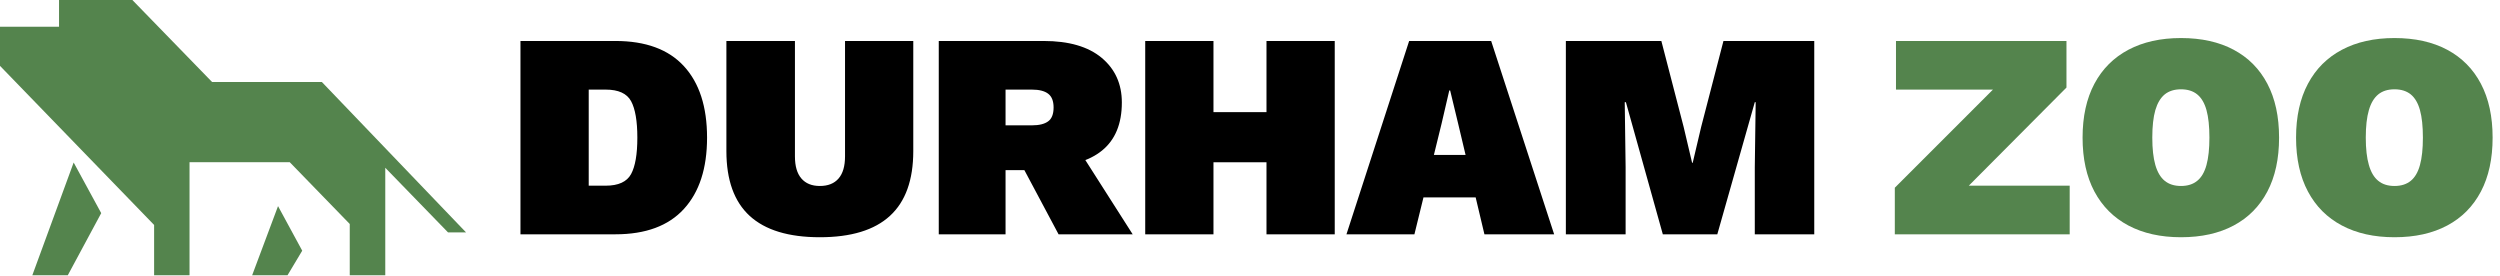
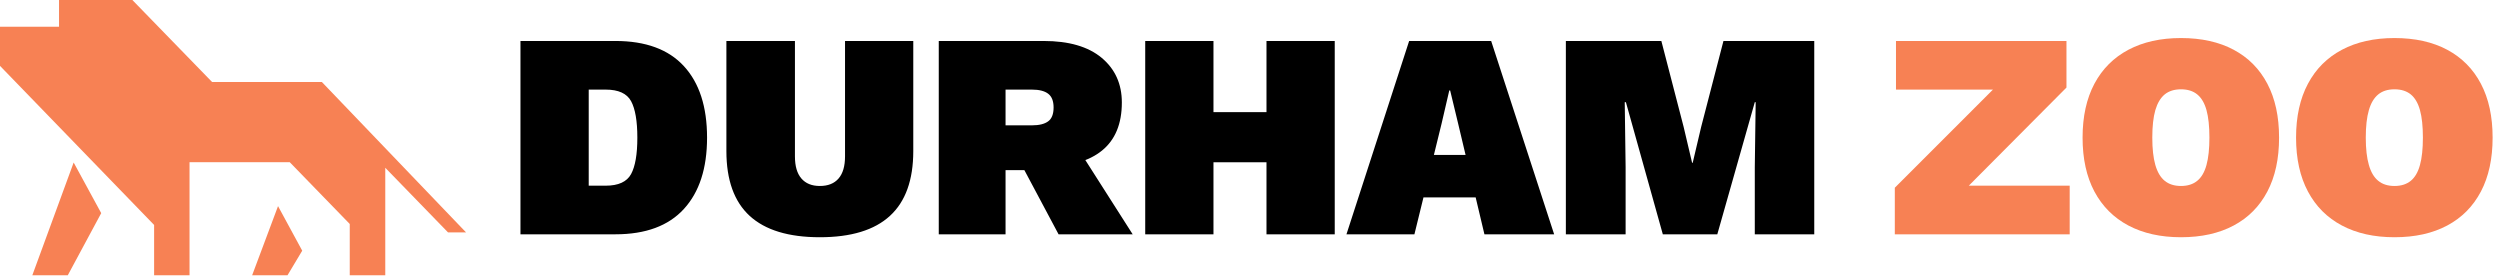
<svg xmlns="http://www.w3.org/2000/svg" viewBox="0 0 395.52 43.552" height="43.552" width="395.52">
  <g>
    <svg viewBox="0 0 497.655 54.798" height="43.552" width="395.52">
      <g transform="matrix(1,0,0,1,102.135,7.573365)">
        <svg viewBox="0 0 395.52 39.651" height="39.651" width="395.52">
          <g id="textblocktransform">
            <svg viewBox="0 0 395.52 39.651" height="39.651" width="395.52" id="textblock">
              <g>
                <svg viewBox="0 0 395.52 39.651" height="39.651" width="395.52">
                  <g transform="matrix(1,0,0,1,0,0)">
                    <svg width="395.52" viewBox="2.5 -33.5 336.63 34" height="39.651" data-palette-color="#4b625f">
                      <g class="wordmark-text-0" data-fill-palette-color="primary" id="text-0">
                        <path d="M2.5-33L18.7-33Q26.45-33 30.4-28.7 34.35-24.4 34.35-16.5L34.35-16.5Q34.35-8.65 30.4-4.33 26.45 0 18.7 0L18.7 0 2.5 0 2.5-33ZM14.15-8.3L17.05-8.3Q20.3-8.3 21.38-10.28 22.45-12.25 22.45-16.5L22.45-16.5Q22.45-20.75 21.38-22.73 20.3-24.7 17.05-24.7L17.05-24.7 14.15-24.7 14.15-8.3ZM57.9-33L69.55-33 69.55-14.2Q69.55-6.8 65.57-3.15 61.6 0.5 53.6 0.5L53.6 0.5Q45.6 0.5 41.62-3.15 37.65-6.8 37.65-14.2L37.65-14.2 37.65-33 49.35-33 49.35-13.3Q49.35-10.8 50.45-9.53 51.55-8.25 53.6-8.25L53.6-8.25Q55.7-8.25 56.8-9.53 57.9-10.8 57.9-13.3L57.9-13.3 57.9-33ZM73.9-33L91.8-33Q98.25-33 101.7-30.13 105.15-27.25 105.15-22.5L105.15-22.5Q105.15-17.05 101.77-14.3 98.4-11.55 91.95-11.55L91.95-11.55 90.8-10.95 85.3-10.95 85.3 0 73.9 0 73.9-33ZM85.3-18.6L89.8-18.6Q91.65-18.6 92.57-19.28 93.5-19.95 93.5-21.65L93.5-21.65Q93.5-23.3 92.57-24 91.65-24.7 89.8-24.7L89.8-24.7 85.3-24.7 85.3-18.6ZM86.65-14.45L96.7-16.15 107 0 94.35 0 86.65-14.45ZM129.84-33L141.49-33 141.49 0 129.84 0 129.84-33ZM109.14-33L120.79-33 120.79 0 109.14 0 109.14-33ZM114.74-20.85L136.29-20.85 136.29-12.3 114.74-12.3 114.74-20.85ZM155.09 0L143.49 0 154.19-33 168.19-33 178.94 0 167.04 0 162.54-18.95 161.19-24.55 161.04-24.55 159.74-18.95 155.09 0ZM170.69-6.3L151.84-6.3 151.84-13.55 170.69-13.55 170.69-6.3ZM207.84-33L223.34-33 223.34 0 213.19 0 213.19-11.45 213.34-22.55 213.19-22.55 206.79 0 197.49 0 191.19-22.55 190.99-22.55 191.14-11.45 191.14 0 180.94 0 180.94-33 197.24-33 201.04-18.35 202.49-12.2 202.59-12.2 204.04-18.35 207.84-33Z" fill="#000" data-fill-palette-color="primary" />
-                         <path d="M266.39-25.05L245.89-4.45 243.84-8.3 266.94-8.3 266.94 0 237.09 0 237.09-7.95 257.69-28.55 259.69-24.7 237.29-24.7 237.29-33 266.39-33 266.39-25.05ZM285.94-33.5L285.94-33.5Q291.18-33.5 294.93-31.5 298.68-29.5 300.68-25.7 302.68-21.9 302.68-16.5L302.68-16.5Q302.68-11.1 300.68-7.3 298.68-3.5 294.93-1.5 291.18 0.5 285.94 0.5L285.94 0.5Q280.74 0.5 276.96-1.5 273.19-3.5 271.16-7.3 269.14-11.1 269.14-16.5L269.14-16.5Q269.14-21.9 271.16-25.7 273.19-29.5 276.96-31.5 280.74-33.5 285.94-33.5ZM285.94-24.75L285.94-24.75Q284.24-24.75 283.16-23.88 282.09-23 281.56-21.2 281.04-19.4 281.04-16.5L281.04-16.5Q281.04-13.65 281.56-11.83 282.09-10 283.16-9.13 284.24-8.25 285.94-8.25L285.94-8.25Q287.64-8.25 288.71-9.13 289.79-10 290.29-11.83 290.79-13.65 290.79-16.5L290.79-16.5Q290.79-19.4 290.29-21.2 289.79-23 288.71-23.88 287.64-24.75 285.94-24.75ZM322.38-33.5L322.38-33.5Q327.63-33.5 331.38-31.5 335.13-29.5 337.13-25.7 339.13-21.9 339.13-16.5L339.13-16.5Q339.13-11.1 337.13-7.3 335.13-3.5 331.38-1.5 327.63 0.5 322.38 0.5L322.38 0.5Q317.18 0.5 313.41-1.5 309.63-3.5 307.61-7.3 305.58-11.1 305.58-16.5L305.58-16.5Q305.58-21.9 307.61-25.7 309.63-29.5 313.41-31.5 317.18-33.5 322.38-33.5ZM322.38-24.75L322.38-24.75Q320.68-24.75 319.61-23.88 318.53-23 318.01-21.2 317.48-19.4 317.48-16.5L317.48-16.5Q317.48-13.65 318.01-11.83 318.53-10 319.61-9.13 320.68-8.25 322.38-8.25L322.38-8.25Q324.08-8.25 325.16-9.13 326.23-10 326.73-11.83 327.23-13.65 327.23-16.5L327.23-16.5Q327.23-19.4 326.73-21.2 326.23-23 325.16-23.88 324.08-24.75 322.38-24.75Z" fill="#54844d" data-fill-palette-color="secondary" />
+                         <path d="M266.39-25.05L245.89-4.45 243.84-8.3 266.94-8.3 266.94 0 237.09 0 237.09-7.95 257.69-28.55 259.69-24.7 237.29-24.7 237.29-33 266.39-33 266.39-25.05ZM285.94-33.5L285.94-33.5Q291.18-33.5 294.93-31.5 298.68-29.5 300.68-25.7 302.68-21.9 302.68-16.5L302.68-16.5Q302.68-11.1 300.68-7.3 298.68-3.5 294.93-1.5 291.18 0.5 285.94 0.5L285.94 0.5Q280.74 0.5 276.96-1.5 273.19-3.5 271.16-7.3 269.14-11.1 269.14-16.5L269.14-16.5Q269.14-21.9 271.16-25.7 273.19-29.5 276.96-31.5 280.74-33.5 285.94-33.5ZM285.94-24.75L285.94-24.75Q284.24-24.75 283.16-23.88 282.09-23 281.56-21.2 281.04-19.4 281.04-16.5L281.04-16.5Q281.04-13.65 281.56-11.83 282.09-10 283.16-9.13 284.24-8.25 285.94-8.25L285.94-8.25Q287.64-8.25 288.71-9.13 289.79-10 290.29-11.83 290.79-13.65 290.79-16.5L290.79-16.5Q290.79-19.4 290.29-21.2 289.79-23 288.71-23.88 287.64-24.75 285.94-24.75ZM322.38-33.5L322.38-33.5Q327.63-33.5 331.38-31.5 335.13-29.5 337.13-25.7 339.13-21.9 339.13-16.5L339.13-16.5Q339.13-11.1 337.13-7.3 335.13-3.5 331.38-1.5 327.63 0.5 322.38 0.5L322.38 0.5Q317.18 0.5 313.41-1.5 309.63-3.5 307.61-7.3 305.58-11.1 305.58-16.5L305.58-16.5Q305.58-21.9 307.61-25.7 309.63-29.5 313.41-31.5 317.18-33.5 322.38-33.5ZM322.38-24.75L322.38-24.75Q320.68-24.75 319.61-23.88 318.53-23 318.01-21.2 317.48-19.4 317.48-16.5L317.48-16.5Q317.48-13.65 318.01-11.83 318.53-10 319.61-9.13 320.68-8.25 322.38-8.25L322.38-8.25Q324.08-8.25 325.16-9.13 326.23-10 326.73-11.83 327.23-13.65 327.23-16.5L327.23-16.5Q327.23-19.4 326.73-21.2 326.23-23 325.16-23.88 324.08-24.75 322.38-24.75Z" fill="#f78154" data-fill-palette-color="secondary" />
                      </g>
                    </svg>
                  </g>
                </svg>
              </g>
            </svg>
          </g>
        </svg>
      </g>
      <g>
        <svg viewBox="0 0 92.774 54.798" height="54.798" width="92.774">
          <g>
            <svg version="1.1" x="0" y="0" viewBox="6.774 46.575 90.45 53.425" enable-background="new 0 0 100 100" xml:space="preserve" height="54.798" width="92.774" class="icon-icon-0" data-fill-palette-color="accent" id="icon-0">
-               <g fill="#3d9970" data-fill-palette-color="accent">
-                 <polygon fill="#54844d" points="21.07,78.115 26.417,87.941 19.928,100 13.046,100  " data-fill-palette-color="accent" />
-                 <polygon fill="#54844d" points="60.734,86.577 65.427,95.227 62.572,100 55.708,100  " data-fill-palette-color="accent" />
-                 <polygon fill="#54844d" points="32.462,46.575 18.231,46.575 18.231,51.761 6.774,51.761 6.774,59.358 36.683,90.231 36.683,100    43.557,100 43.557,78.051 63.004,78.051 74.652,90.045 74.652,100 81.546,100 81.546,79.137 93.727,91.679 97.224,91.679    69.245,62.494 47.939,62.494  " data-fill-palette-color="accent" />
+               <g fill="#f78154" data-fill-palette-color="accent">
+                 <polygon fill="#f78154" points="21.07,78.115 26.417,87.941 19.928,100 13.046,100  " data-fill-palette-color="accent" />
+                 <polygon fill="#f78154" points="60.734,86.577 65.427,95.227 62.572,100 55.708,100  " data-fill-palette-color="accent" />
+                 <polygon fill="#f78154" points="32.462,46.575 18.231,46.575 18.231,51.761 6.774,51.761 6.774,59.358 36.683,90.231 36.683,100    43.557,100 43.557,78.051 63.004,78.051 74.652,90.045 74.652,100 81.546,100 81.546,79.137 93.727,91.679 97.224,91.679    69.245,62.494 47.939,62.494  " data-fill-palette-color="accent" />
              </g>
            </svg>
          </g>
        </svg>
      </g>
    </svg>
  </g>
  <defs />
</svg>
